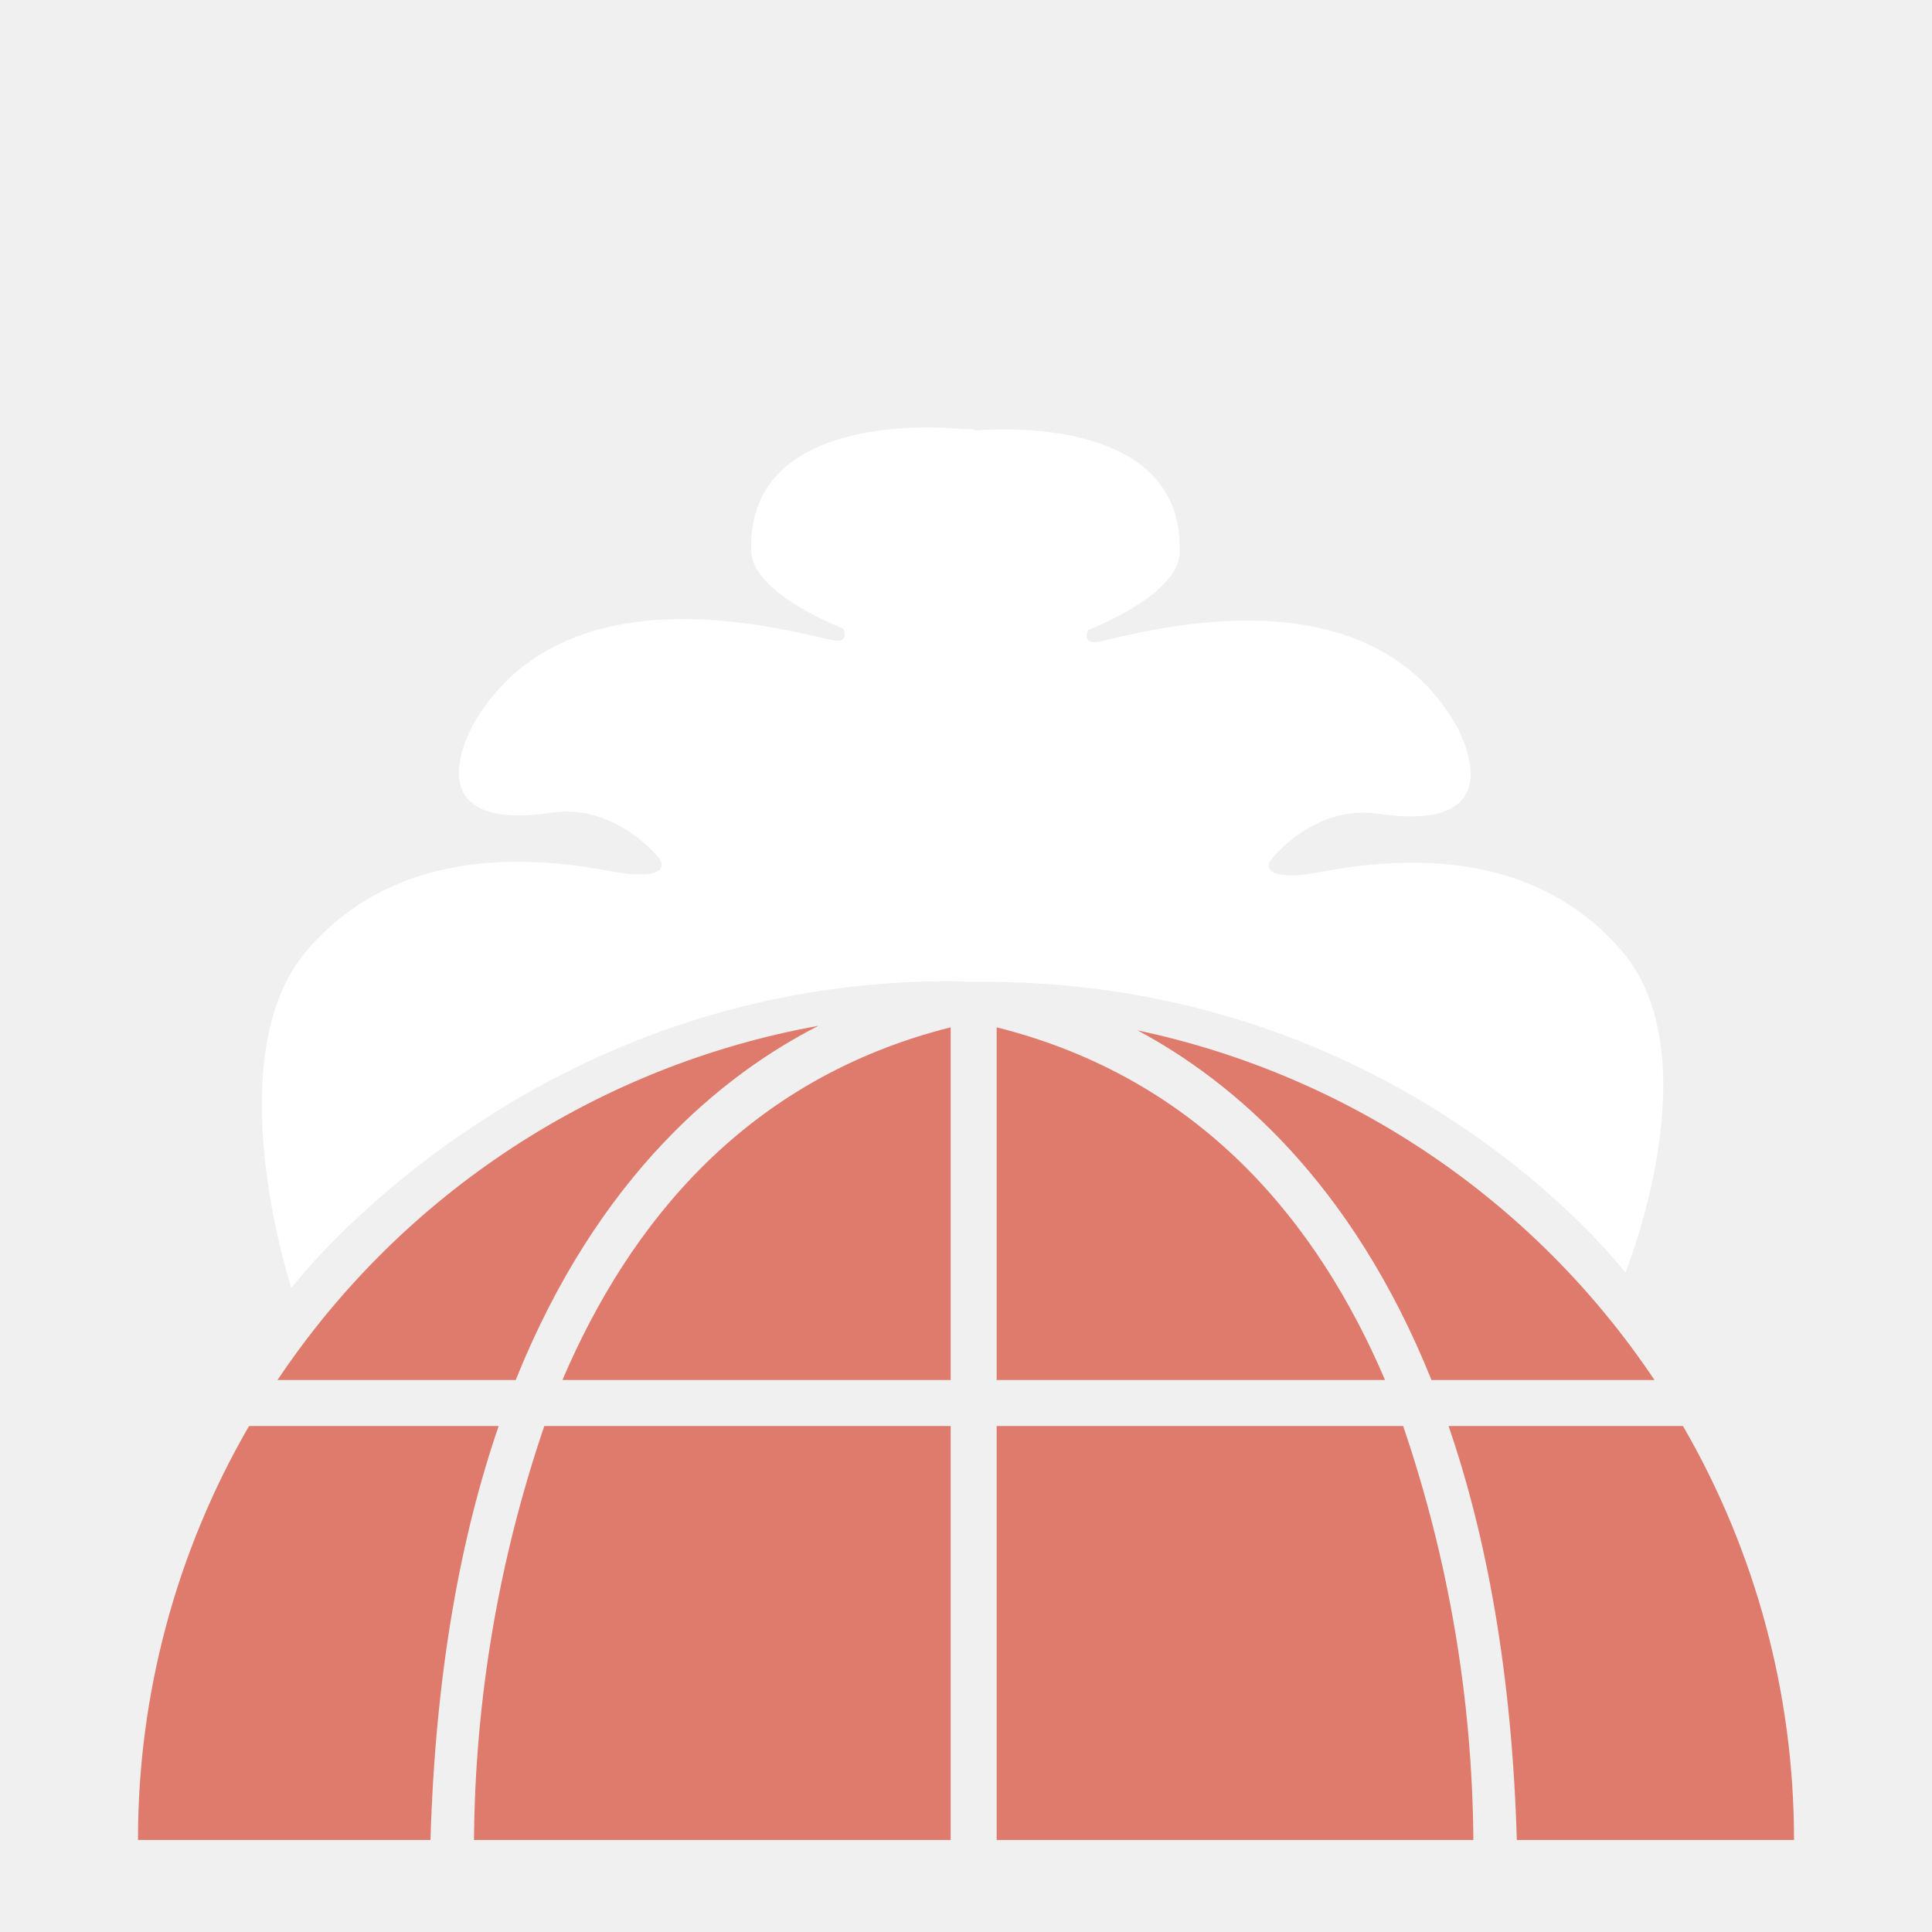
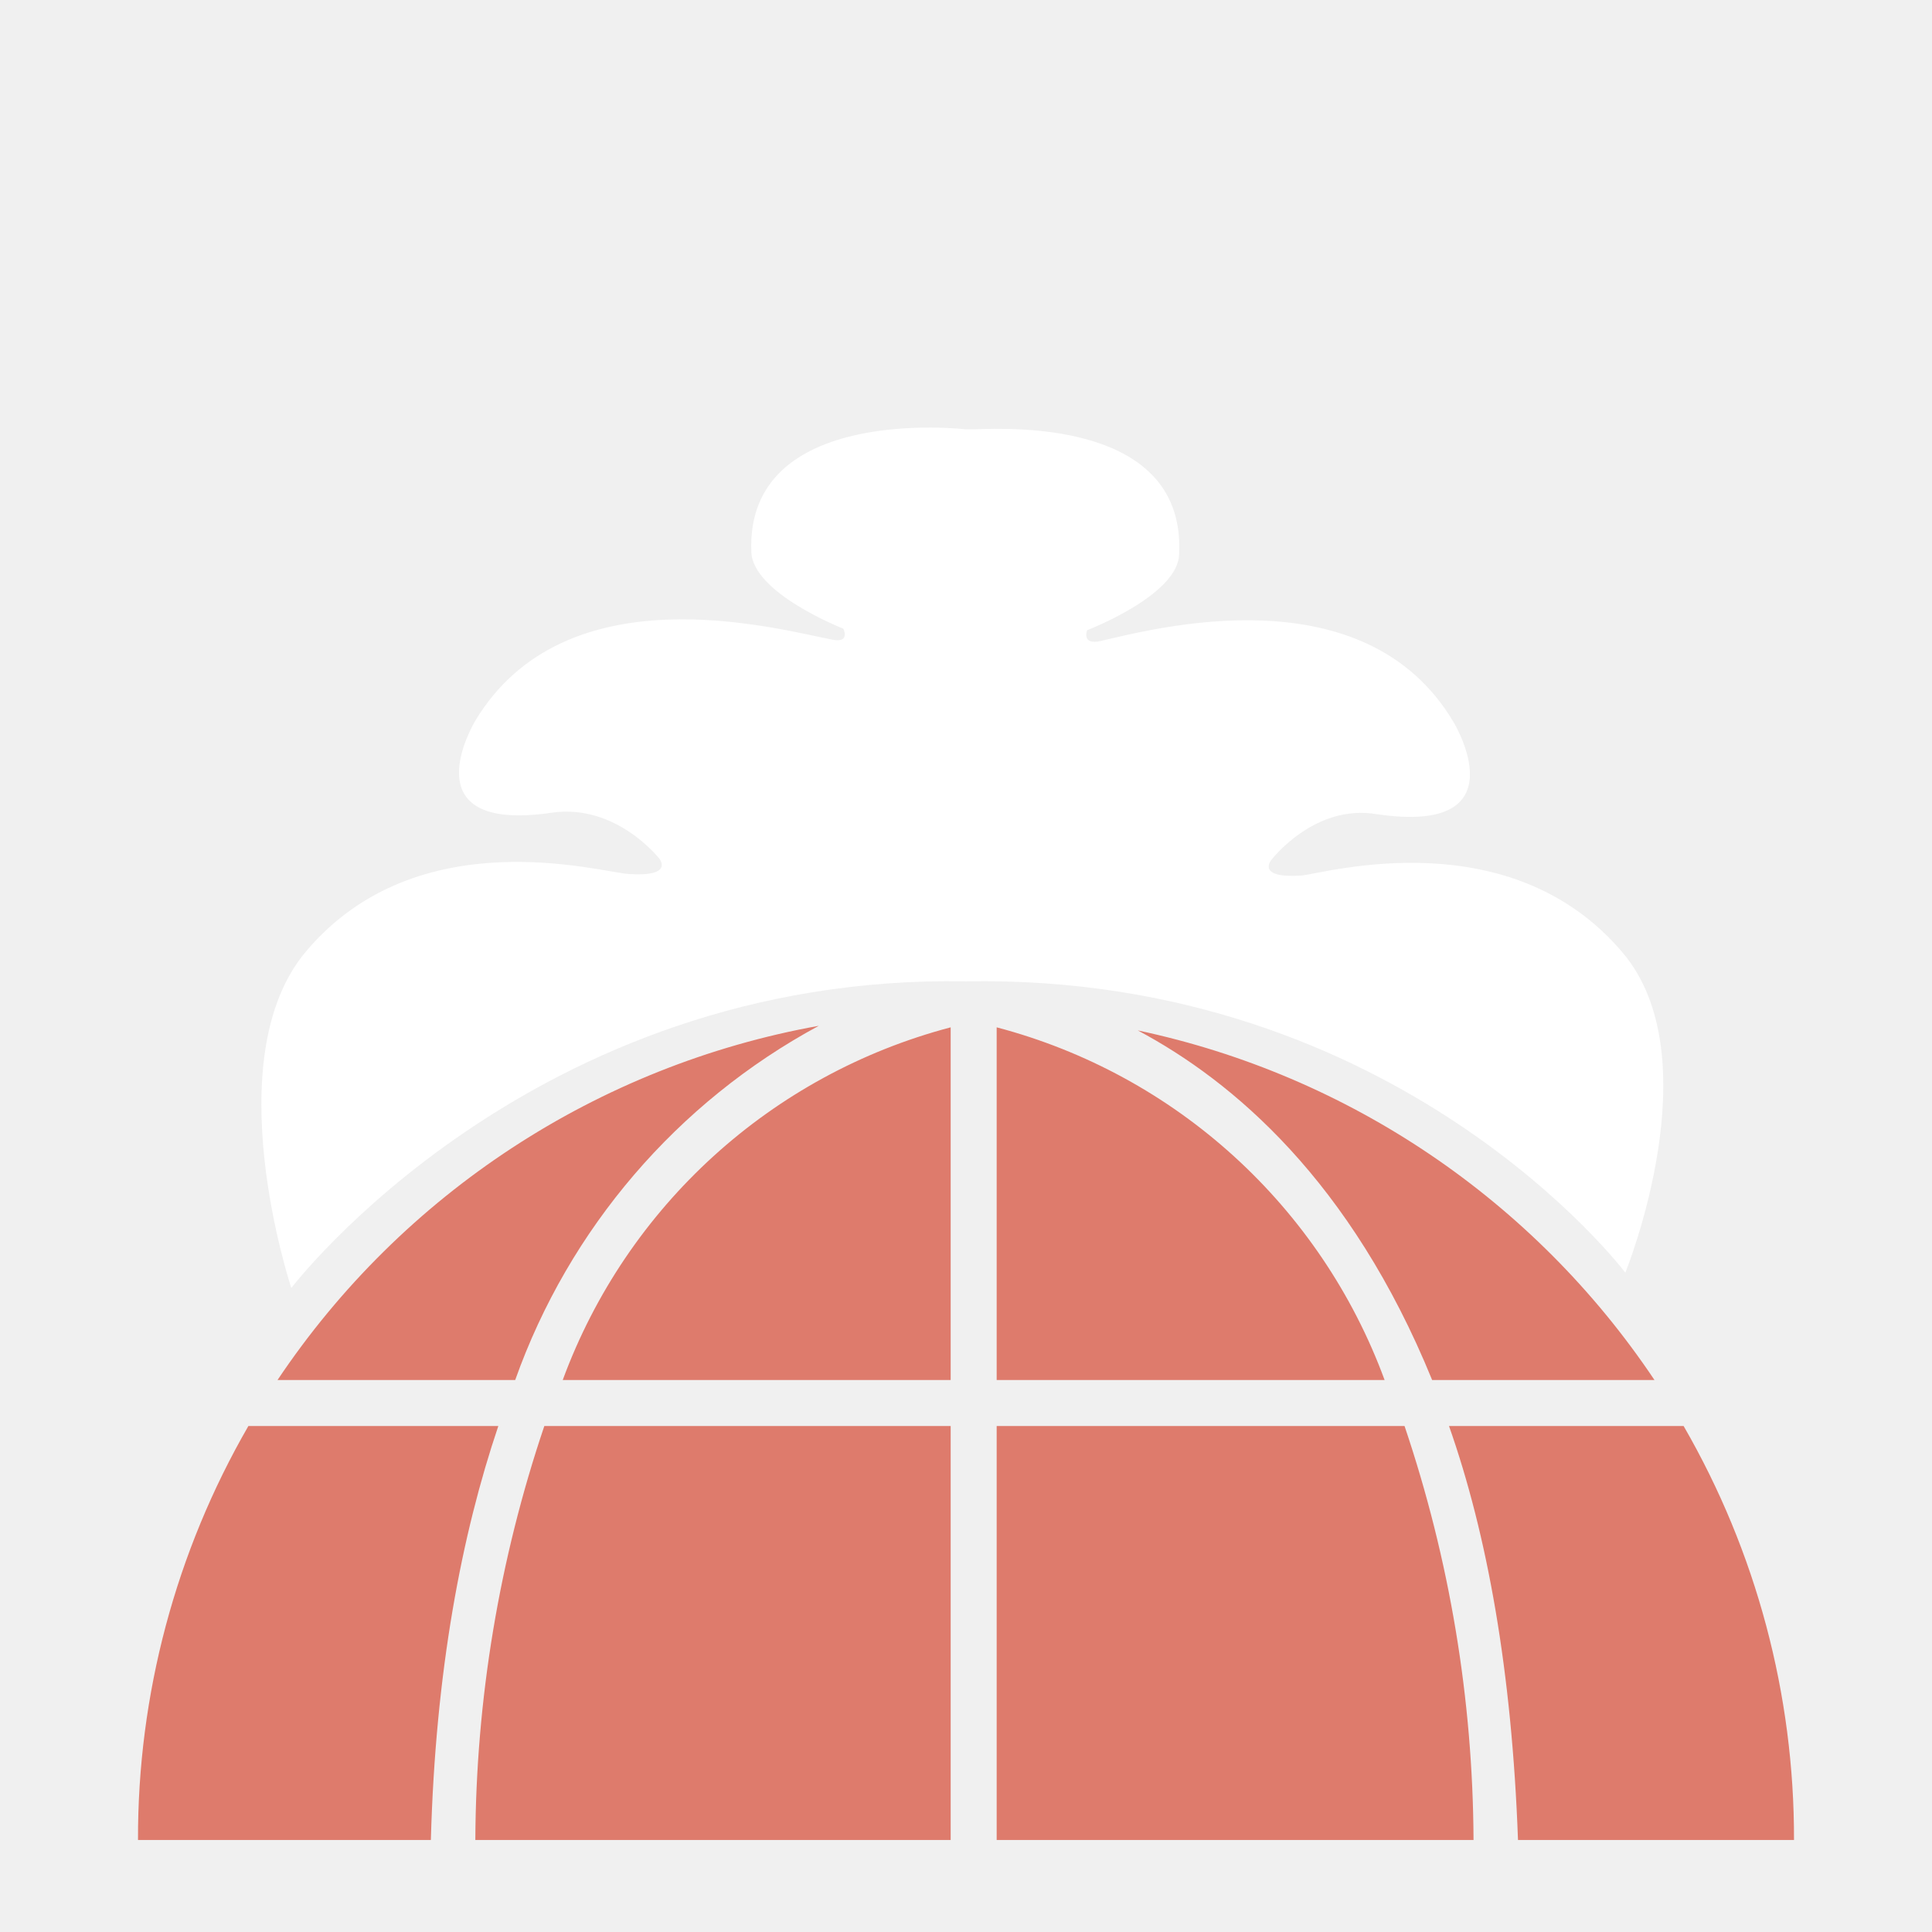
- <svg xmlns="http://www.w3.org/2000/svg" id="HD2-OSS" viewBox="0 0 126 126">
-   <defs>
-     <style>
-       .cls-1 {
-         fill: #de7b6c;
-       }
- 
-       .cls-1, .cls-2 {
-         fill-rule: evenodd;
-       }
- 
-       .cls-2 {
-         fill: #fff;
-       }
-     </style>
-   </defs>
-   <g id="HD2-OSS-2" data-name="HD2-OSS">
-     <path id="base_copy" data-name="base copy" class="cls-1" d="M94.47,93h15.288A53.738,53.738,0,0,1,117,120H98.924C98.595,108.98,96.92,100.12,94.47,93ZM74.191,67.2A53.991,53.991,0,0,1,107.9,90H93.357C88.144,77.027,80.311,70.472,74.191,67.2ZM90.327,90H65V67C78.307,70.34,85.946,79.73,90.327,90ZM35.5,93H62v27H30.912A85.548,85.548,0,0,1,35.5,93ZM62,67V90H36.681C41.065,79.73,48.7,70.343,62,67ZM33.635,90H18.1A53.974,53.974,0,0,1,53.38,66.9C47.181,70.059,39.013,76.6,33.635,90Zm-5.559,30H9a53.732,53.732,0,0,1,7.242-27H32.523C30.077,100.12,28.4,108.98,28.076,120Zm67.569,43a53.939,53.939,0,0,1-65.289,0H95.644ZM91.509,93a85.481,85.481,0,0,1,4.58,27H65V93H91.509Z" />
-     <path id="Shape_33_copy" data-name="Shape 33 copy" class="cls-2" d="M106,83S91.263,63.5,63,64.04A0.191,0.191,0,0,1,62.906,64C34.565,63.509,19,84,19,84s-4.933-15.044,1-22c7.328-8.591,19.243-5.135,21-5,2.958,0.228,2-1,2-1s-2.795-3.617-7-3c-9.521,1.4-5-6-5-6,5.867-9.758,19.618-6.086,23.182-5.264C55.489,42.036,55,41,55,41s-5.888-2.254-6-5c-0.4-9.743,14-8,14-8h0.531v0.075c2.588-.2,13.746-0.565,13.4,8.031-0.111,2.739-5.972,4.988-5.972,4.988s-0.486,1.034.814,0.734C75.319,41.009,89,37.345,94.844,47.08c0,0,4.5,7.381-4.976,5.986-4.185-.616-6.967,2.993-6.967,2.993s-0.954,1.225,1.99,1c1.748-.135,13.608-3.583,20.9,4.988C111.7,68.984,106,83,106,83Z" />
-   </g>
+ <svg xmlns="http://www.w3.org/2000/svg" viewBox="0 0 126 126">
+   <path fill="#de7b6c" d="M94.5 93h15.3a53.7 53.7 0 0 1 7.2 27H99c-.4-11-2-19.9-4.5-27ZM74.2 67.2A54 54 0 0 1 107.9 90H93.4c-5.3-13-13-19.5-19.2-22.8ZM90.3 90H65V67a37 37 0 0 1 25.3 23Zm-54.8 3H62v27H31a85.5 85.5 0 0 1 4.5-27ZM62 67v23H36.7A37 37 0 0 1 62 67ZM33.6 90H18.1a54 54 0 0 1 35.3-23.1A42.4 42.4 0 0 0 33.6 90Zm-5.5 30H9a53.7 53.7 0 0 1 7.2-27h16.3c-2.4 7.1-4.1 16-4.4 27Zm67.5 43a54 54 0 0 1-65.2 0h65.2Zm-4-70a85.5 85.5 0 0 1 4.5 27H65V93h26.5Z" />
+   <path fill="#fff" d="M106 83S91.3 63.5 63 64c-28.4-.5-44 20-44 20s-5-15 1-22c7.3-8.6 19.2-5.1 21-5 3 .2 2-1 2-1s-2.8-3.6-7-3c-9.5 1.4-5-6-5-6 5.9-9.8 19.6-6 23.2-5.3 1.3.3.8-.7.8-.7s-5.9-2.3-6-5c-.4-9.7 14-8 14-8h.5c2.6-.1 13.8-.5 13.4 8.1 0 2.7-6 5-6 5s-.4 1 .9.7c3.5-.8 17.2-4.5 23 5.3 0 0 4.5 7.4-5 6-4.1-.7-6.9 3-6.9 3s-1 1.2 2 1c1.7-.2 13.6-3.6 20.9 5 5.9 6.9.2 20.9.2 20.9Z" />
</svg>
